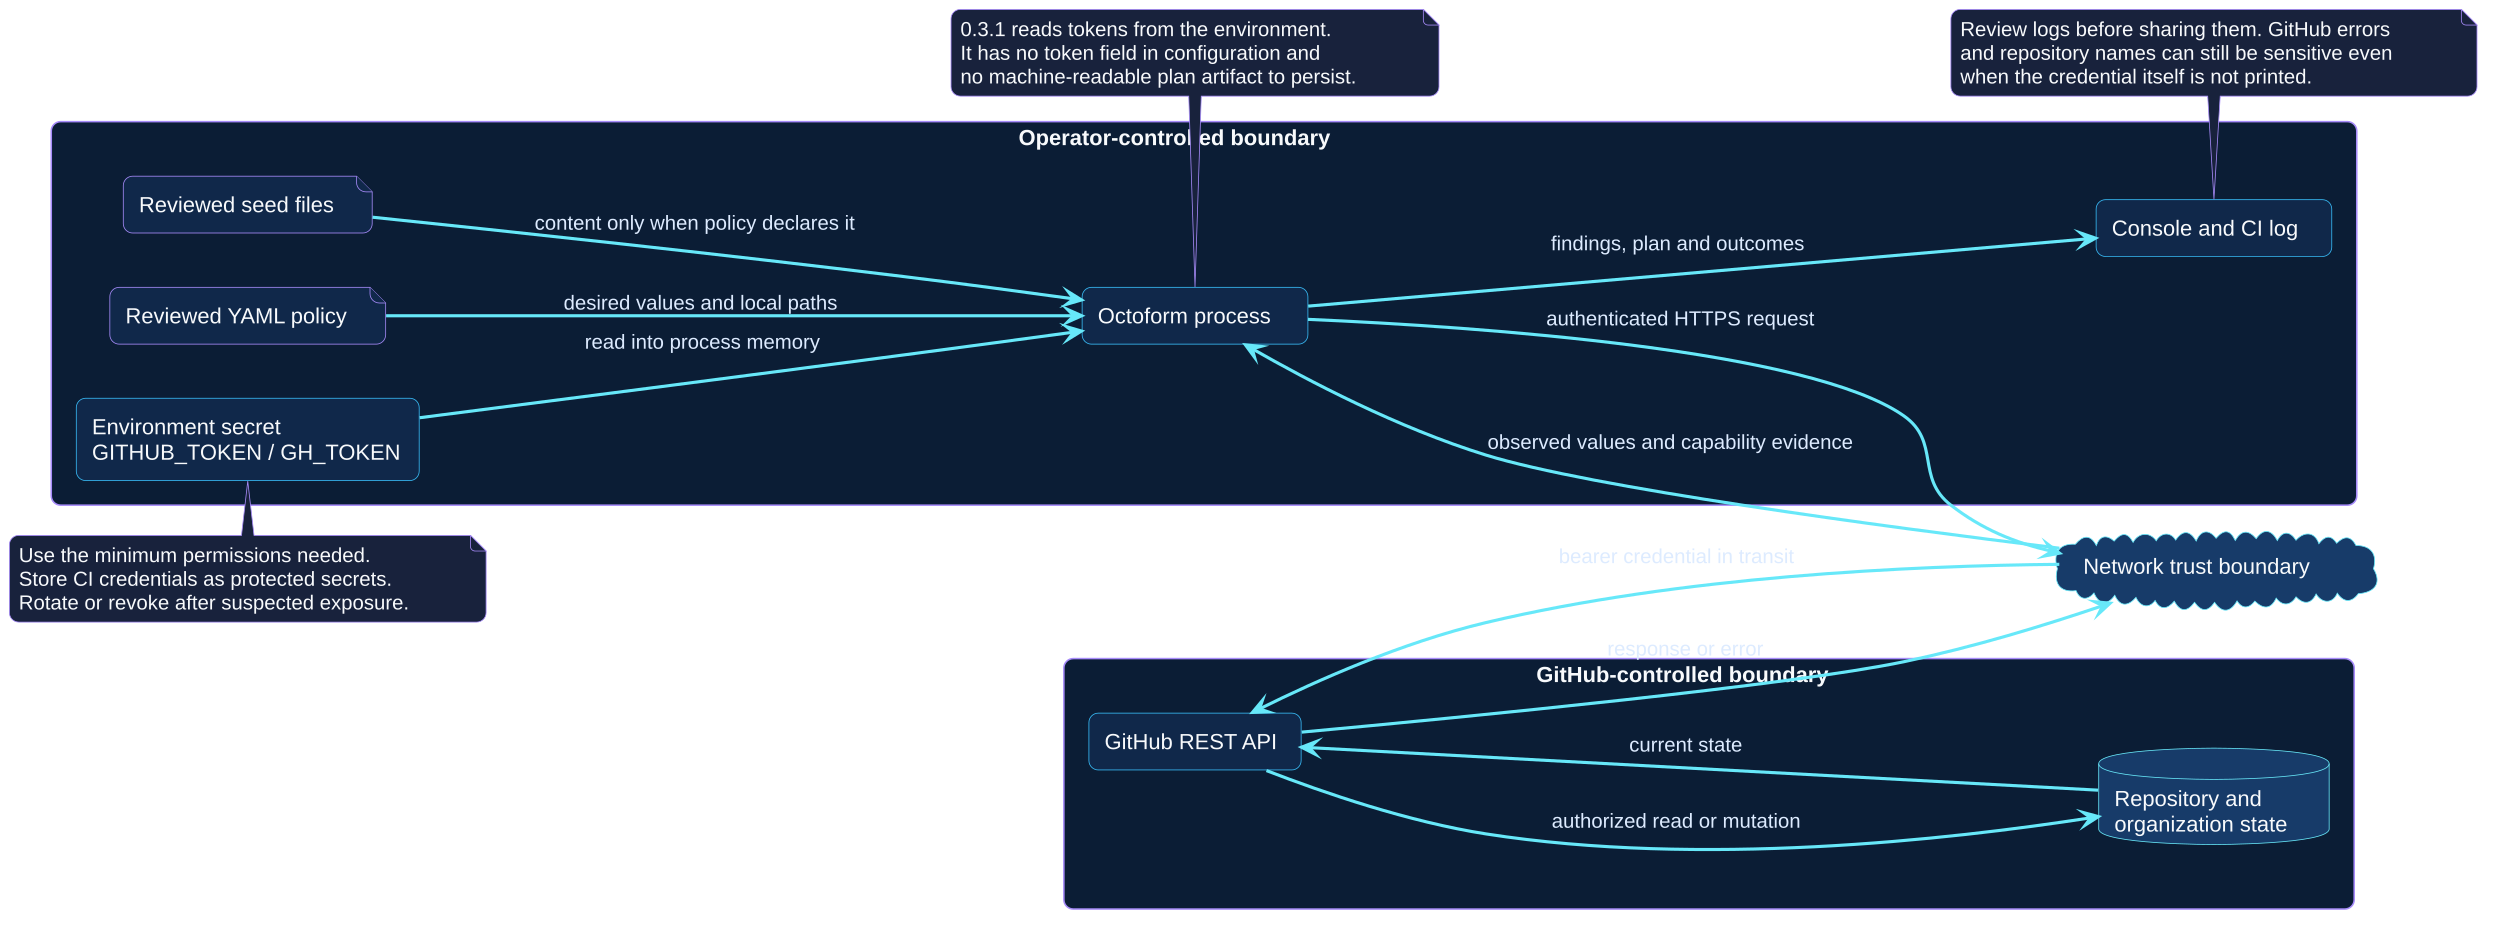
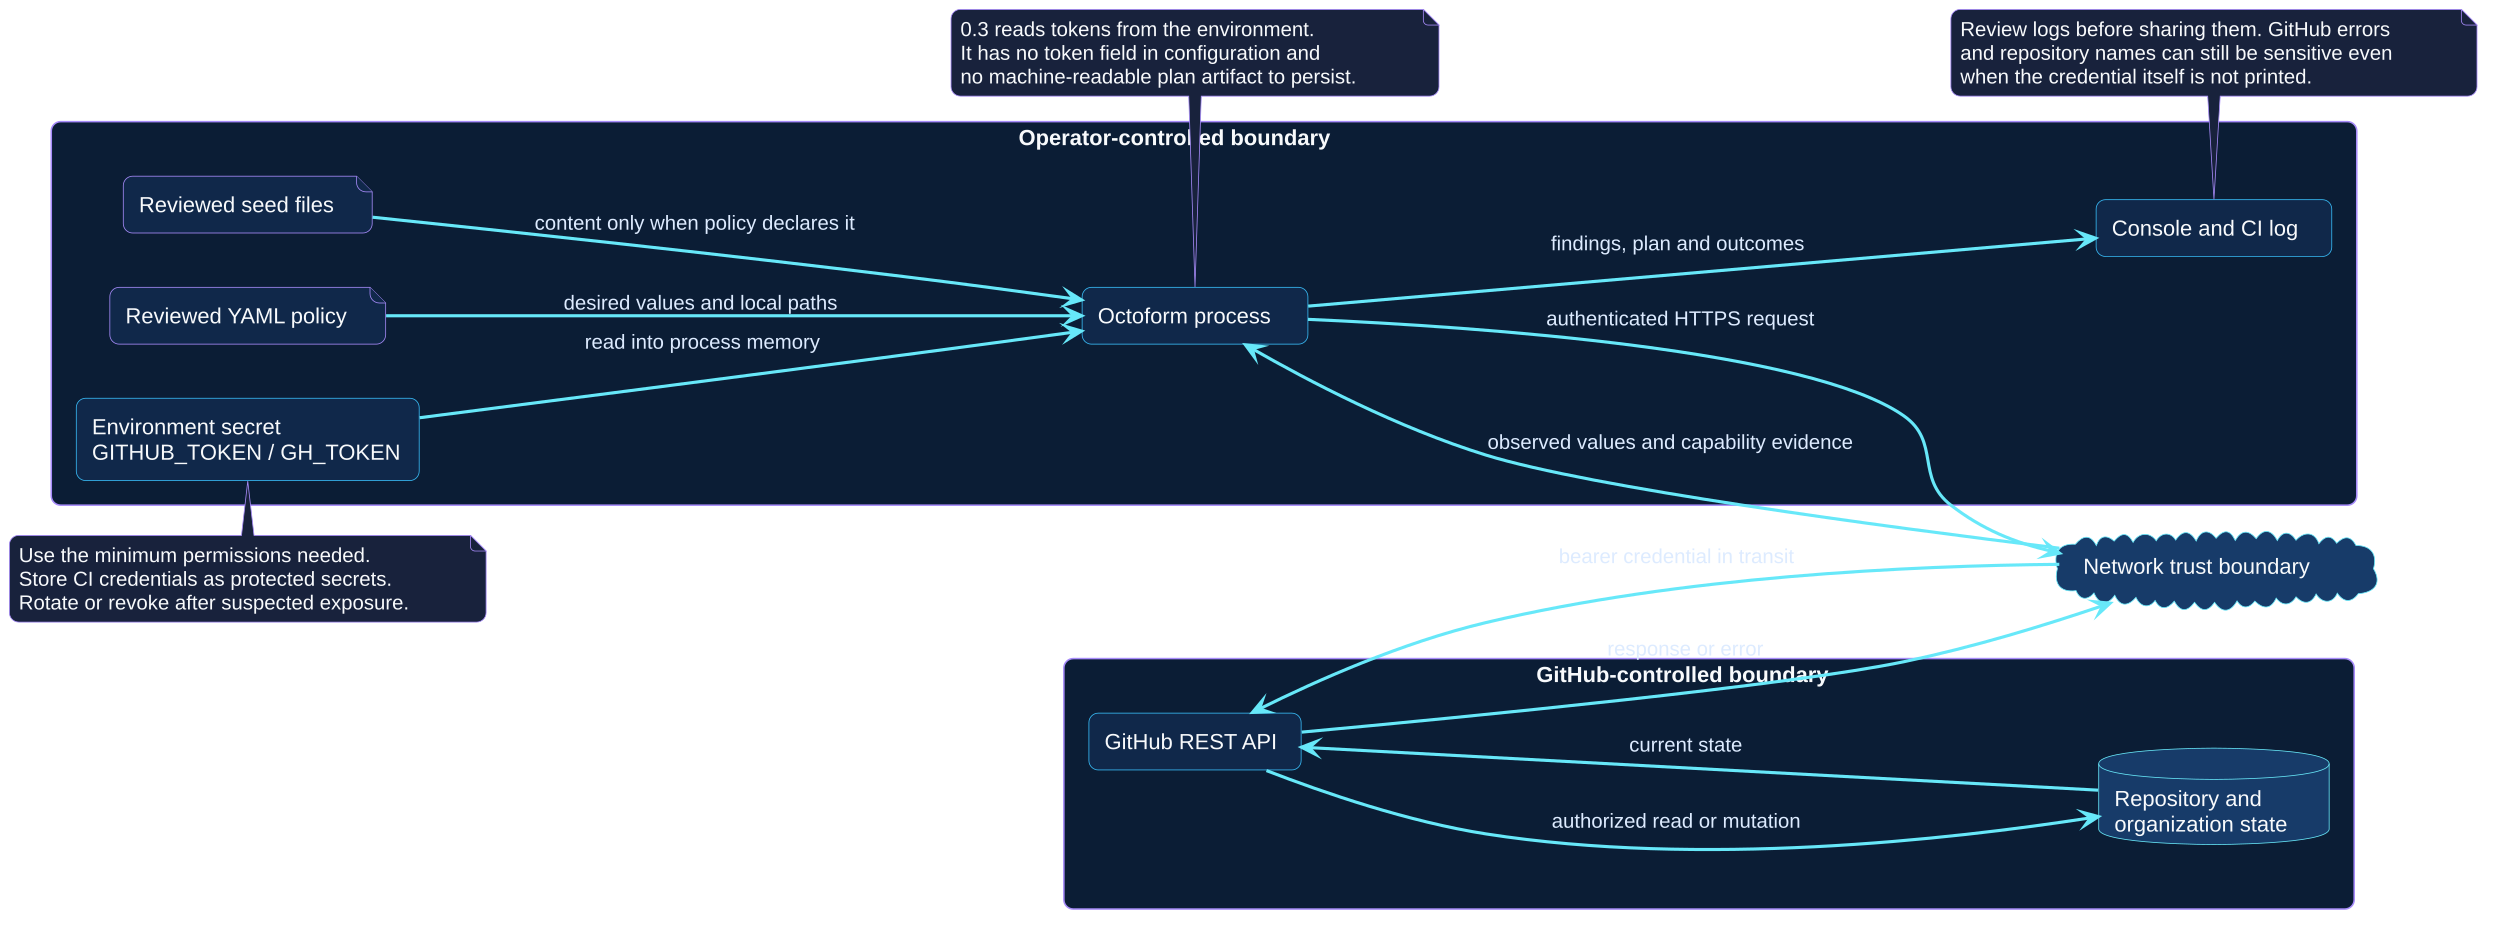
<svg xmlns="http://www.w3.org/2000/svg" contentStyleType="text/css" data-diagram-type="DESCRIPTION" height="594px" preserveAspectRatio="none" style="width:1597px;height:594px;" version="1.1" viewBox="0 0 1597 594" width="1597px" zoomAndPan="magnify">
  <defs />
  <g>
    <g class="cluster" data-qualified-name="Operator-controlled boundary" data-source-line="4" id="ent0001">
      <rect fill="#0B1D35" height="245" rx="6" ry="6" style="stroke:#A78BFA;stroke-width:1;" width="1472.78" x="32.74" y="77.7" />
      <text fill="#F8FAFC" font-family="Arial" font-size="14" font-weight="700" lengthAdjust="spacing" textLength="236.954" x="650.653" y="92.695">Operator-controlled boundary</text>
    </g>
    <g class="cluster" data-qualified-name="GitHub-controlled boundary" data-source-line="13" id="ent0008">
      <rect fill="#0B1D35" height="160" rx="6" ry="6" style="stroke:#A78BFA;stroke-width:1;" width="824.28" x="679.59" y="420.7" />
      <text fill="#F8FAFC" font-family="Arial" font-size="14" font-weight="700" lengthAdjust="spacing" textLength="220.657" x="981.401" y="435.695">GitHub-controlled boundary</text>
    </g>
    <g class="entity" data-qualified-name="Operator-controlled boundary.Config" data-source-line="5" id="ent0002">
      <path d="M70.16,189.55 L70.16,213.847 A6,6 0 0 0 76.16,219.847 L240.361,219.847 A6,6 0 0 0 246.361,213.847 L246.361,193.55 L236.361,183.55 L76.16,183.55 A6,6 0 0 0 70.16,189.55" fill="#10284A" style="stroke:#A78BFA;stroke-width:0.5;" />
      <path d="M236.361,183.55 L236.361,187.55 A6,6 0 0 0 242.361,193.55 L246.361,193.55" fill="#10284A" style="stroke:#A78BFA;stroke-width:0.5;" />
      <text fill="#F8FAFC" font-family="Arial" font-size="14" lengthAdjust="spacing" textLength="156.201" x="80.16" y="206.545">Reviewed YAML policy</text>
    </g>
    <g class="entity" data-qualified-name="Operator-controlled boundary.Seeds" data-source-line="6" id="ent0003">
      <path d="M78.76,118.55 L78.76,142.847 A6,6 0 0 0 84.76,148.847 L231.762,148.847 A6,6 0 0 0 237.762,142.847 L237.762,122.55 L227.762,112.55 L84.76,112.55 A6,6 0 0 0 78.76,118.55" fill="#10284A" style="stroke:#A78BFA;stroke-width:0.5;" />
      <path d="M227.762,112.55 L227.762,116.55 A6,6 0 0 0 233.762,122.55 L237.762,122.55" fill="#10284A" style="stroke:#A78BFA;stroke-width:0.5;" />
      <text fill="#F8FAFC" font-family="Arial" font-size="14" lengthAdjust="spacing" textLength="139.002" x="88.76" y="135.545">Reviewed seed files</text>
    </g>
    <g class="entity" data-qualified-name="Operator-controlled boundary.Secret" data-source-line="7" id="ent0004">
      <rect fill="#10284A" height="52.594" rx="6" ry="6" style="stroke:#38BDF8;stroke-width:0.5;" width="219.042" x="48.74" y="254.4" />
      <text fill="#F8FAFC" font-family="Arial" font-size="14" lengthAdjust="spacing" textLength="137.614" x="58.74" y="277.395">Environment secret</text>
      <text fill="#F8FAFC" font-family="Arial" font-size="14" lengthAdjust="spacing" textLength="199.042" x="58.74" y="293.692">GITHUB_TOKEN / GH_TOKEN</text>
    </g>
    <g class="entity" data-qualified-name="Operator-controlled boundary.Process" data-source-line="8" id="ent0005">
      <rect fill="#10284A" height="36.297" rx="6" ry="6" style="stroke:#38BDF8;stroke-width:0.5;" width="144.216" x="691.27" y="183.55" />
      <text fill="#F8FAFC" font-family="Arial" font-size="14" lengthAdjust="spacing" textLength="124.216" x="701.27" y="206.545">Octoform process</text>
    </g>
    <g class="entity" data-qualified-name="Operator-controlled boundary.Output" data-source-line="9" id="ent0006">
      <rect fill="#10284A" height="36.297" rx="6" ry="6" style="stroke:#38BDF8;stroke-width:0.5;" width="150.512" x="1339.01" y="127.55" />
      <text fill="#F8FAFC" font-family="Arial" font-size="14" lengthAdjust="spacing" textLength="130.512" x="1349.01" y="150.545">Console and CI log</text>
    </g>
    <g class="entity" data-qualified-name="GitHub-controlled boundary.API" data-source-line="14" id="ent0009">
      <rect fill="#10284A" height="36.297" rx="6" ry="6" style="stroke:#38BDF8;stroke-width:0.5;" width="135.575" x="695.59" y="455.55" />
      <text fill="#F8FAFC" font-family="Arial" font-size="14" lengthAdjust="spacing" textLength="115.575" x="705.59" y="478.545">GitHub REST API</text>
    </g>
    <g class="entity" data-qualified-name="GitHub-controlled boundary.State" data-source-line="15" id="ent0010">
      <path d="M1340.66,487.9 C1340.66,477.9 1414.265,477.9 1414.265,477.9 C1414.265,477.9 1487.87,477.9 1487.87,487.9 L1487.87,529.494 C1487.87,539.494 1414.265,539.494 1414.265,539.494 C1414.265,539.494 1340.66,539.494 1340.66,529.494 L1340.66,487.9" fill="#173B69" style="stroke:#67E8F9;stroke-width:0.5;" />
      <path d="M1340.66,487.9 C1340.66,497.9 1414.265,497.9 1414.265,497.9 C1414.265,497.9 1487.87,497.9 1487.87,487.9" fill="none" style="stroke:#67E8F9;stroke-width:0.5;" />
      <text fill="#F8FAFC" font-family="Arial" font-size="14" lengthAdjust="spacing" textLength="105.861" x="1350.66" y="514.895">Repository and</text>
      <text fill="#F8FAFC" font-family="Arial" font-size="14" lengthAdjust="spacing" textLength="127.21" x="1350.66" y="531.192">organization state</text>
    </g>
    <g class="entity" data-qualified-name="Network" data-source-line="12" id="ent0007">
      <path d="M1325.75,347.677 C1330.427,342.15 1335.203,340.984 1339.116,348.463 C1341.432,342.116 1345.592,341.379 1350.528,345.647 C1355.1,340.311 1358.85,339.607 1362.631,346.434 C1366.045,340.18 1373.193,339.524 1377.417,345.45 C1380.351,340.236 1386.48,339.434 1389.81,344.995 C1394.483,338.261 1398.882,338.878 1402.95,345.586 C1405.859,338.65 1410.948,337.784 1415.638,343.848 C1420.559,338.156 1424.411,338.072 1427.884,345.229 C1431.851,338.516 1436.24,338.31 1441.267,344.094 C1446.143,337.099 1451.106,338.547 1454.756,345.297 C1458.237,338.729 1463.01,339.398 1466.693,345.102 C1471.554,339.632 1478.472,339.207 1481.303,347.291 C1484.961,342.609 1488.746,341.097 1492.648,347.031 C1497.354,342.431 1501.534,341.877 1504.96,348.443 C1514.593,348.479 1518.777,354.016 1516.183,363.293 C1522.08,373.268 1515.987,378.634 1506.484,379.245 C1502.104,385.184 1497.163,384.962 1493.063,378.931 C1489.918,386.087 1483.164,385.353 1479.532,379.436 C1476.332,386.069 1471.573,386.28 1466.7,381.282 C1463.282,386.851 1458.136,387.466 1454.031,382.076 C1450.45,389.548 1445.742,389.076 1440.381,384.014 C1436.75,388.605 1432.524,389.321 1429.034,383.856 C1424.938,390.957 1419.715,392.167 1414.687,384.78 C1410.231,391.056 1406.309,390.817 1401.874,384.759 C1397.104,391.012 1392.973,391.127 1388.904,384.075 C1384.934,388.829 1380.226,390.372 1376.694,383.611 C1372.359,389.387 1366.967,387.192 1364.466,381.634 C1359.513,387.205 1354.503,388.012 1350.909,380.252 C1346.12,387.072 1340.875,386.258 1337.634,378.812 C1333.695,383.498 1328.704,383.541 1326.196,377.312 C1316.019,378.597 1311.787,372.827 1314.26,363.32 C1311.363,353.998 1314.887,346.893 1325.75,347.677" fill="#173B69" style="stroke:#67E8F9;stroke-width:0.5;" />
      <text fill="#F8FAFC" font-family="Arial" font-size="14" lengthAdjust="spacing" textLength="166.961" x="1330.79" y="366.545">Network trust boundary</text>
    </g>
    <g class="entity" data-qualified-name="GMN21" data-source-line="30" id="ent0022">
      <path d="M6,348 L6,391.398 A6,6 0 0 0 12,397.398 L304.518,397.398 A6,6 0 0 0 310.518,391.398 L310.518,352 L300.518,342 L162.26,342 L158.26,307.32 L154.26,342 L12,342 A6,6 0 0 0 6,348" fill="#18223C" style="stroke:#A78BFA;stroke-width:0.5;" />
      <path d="M300.518,342 L300.518,349 A3,3 0 0 0 303.518,352 L310.518,352 L300.518,342" fill="#18223C" style="stroke:#A78BFA;stroke-width:0.5;" />
      <text fill="#F8FAFC" font-family="Arial" font-size="13" lengthAdjust="spacing" textLength="254.706" x="12" y="359.067">Use the minimum permissions needed.</text>
      <text fill="#F8FAFC" font-family="Arial" font-size="13" lengthAdjust="spacing" textLength="269.401" x="12" y="374.2">Store CI credentials as protected secrets.</text>
      <text fill="#F8FAFC" font-family="Arial" font-size="13" lengthAdjust="spacing" textLength="283.518" x="12" y="389.332">Rotate or revoke after suspected exposure.</text>
    </g>
    <g class="entity" data-qualified-name="GMN24" data-source-line="36" id="ent0025">
      <path d="M607.52,12 L607.52,55.398 A6,6 0 0 0 613.52,61.398 L759.37,61.398 L763.37,183.32 L767.37,61.398 L913.23,61.398 A6,6 0 0 0 919.23,55.398 L919.23,16 L909.23,6 L613.52,6 A6,6 0 0 0 607.52,12" fill="#18223C" style="stroke:#A78BFA;stroke-width:0.5;" />
      <path d="M909.23,6 L909.23,13 A3,3 0 0 0 912.23,16 L919.23,16 L909.23,6" fill="#18223C" style="stroke:#A78BFA;stroke-width:0.5;" />
-       <text fill="#F8FAFC" font-family="Arial" font-size="13" lengthAdjust="spacing" textLength="272.746" x="613.52" y="23.067">0.3.1 reads tokens from the environment.</text>
+       <text fill="#F8FAFC" font-family="Arial" font-size="13" lengthAdjust="spacing" textLength="260.343" x="613.52" y="23.067">0.3 reads tokens from the environment.</text>
      <text fill="#F8FAFC" font-family="Arial" font-size="13" lengthAdjust="spacing" textLength="264.437" x="613.52" y="38.2">It has no token field in configuration and</text>
      <text fill="#F8FAFC" font-family="Arial" font-size="13" lengthAdjust="spacing" textLength="290.71" x="613.52" y="53.333">no machine-readable plan artifact to persist.</text>
    </g>
    <g class="entity" data-qualified-name="GMN27" data-source-line="42" id="ent0028">
      <path d="M1246.23,12 L1246.23,55.398 A6,6 0 0 0 1252.23,61.398 L1410.27,61.398 L1414.27,127.32 L1418.27,61.398 L1576.309,61.398 A6,6 0 0 0 1582.309,55.398 L1582.309,16 L1572.309,6 L1252.23,6 A6,6 0 0 0 1246.23,12" fill="#18223C" style="stroke:#A78BFA;stroke-width:0.5;" />
      <path d="M1572.309,6 L1572.309,13 A3,3 0 0 0 1575.309,16 L1582.309,16 L1572.309,6" fill="#18223C" style="stroke:#A78BFA;stroke-width:0.5;" />
      <text fill="#F8FAFC" font-family="Arial" font-size="13" lengthAdjust="spacing" textLength="310.838" x="1252.23" y="23.067">Review logs before sharing them. GitHub errors</text>
      <text fill="#F8FAFC" font-family="Arial" font-size="13" lengthAdjust="spacing" textLength="315.079" x="1252.23" y="38.2">and repository names can still be sensitive even</text>
      <text fill="#F8FAFC" font-family="Arial" font-size="13" lengthAdjust="spacing" textLength="260.774" x="1252.23" y="53.333">when the credential itself is not printed.</text>
    </g>
    <g class="link" data-entity-1="ent0002" data-entity-2="ent0005" data-link-type="dependency" data-source-line="18" id="lnk11">
      <path d="M246.63,201.7 C366.61,201.7 575.06,201.7 685.99,201.7" fill="none" id="Config-to-Process" style="stroke:#67E8F9;stroke-width:2;" />
      <polygon fill="#67E8F9" points="690.99,201.7,681.99,197.7,685.99,201.7,681.99,205.7,690.99,201.7" style="stroke:#67E8F9;stroke-width:2;stroke-linejoin:miter;stroke-miterlimit:10;" />
      <text fill="#DDEBFF" font-family="Arial" font-size="13" lengthAdjust="spacing" textLength="198.117" x="360.02" y="197.767">desired values and local paths</text>
    </g>
    <g class="link" data-entity-1="ent0003" data-entity-2="ent0005" data-link-type="dependency" data-source-line="19" id="lnk12">
      <path d="M237.96,138.76 C322.08,147.52 459.33,162.21 577.52,176.7 C614.97,181.29 651.657,186.196 685.927,190.926" fill="none" id="Seeds-to-Process" style="stroke:#67E8F9;stroke-width:2;" />
      <polygon fill="#67E8F9" points="690.88,191.61,682.511,186.417,685.927,190.926,681.418,194.342,690.88,191.61" style="stroke:#67E8F9;stroke-width:2;stroke-linejoin:miter;stroke-miterlimit:10;" />
      <text fill="#DDEBFF" font-family="Arial" font-size="13" lengthAdjust="spacing" textLength="235.111" x="341.52" y="146.747">content only when policy declares it</text>
    </g>
    <g class="link" data-entity-1="ent0004" data-entity-2="ent0005" data-link-type="dependency" data-source-line="20" id="lnk13">
      <path d="M268.05,266.84 C352.48,256.03 472.45,240.59 577.52,226.7 C614.92,221.76 651.605,216.802 685.885,212.152" fill="none" id="Secret-to-Process" style="stroke:#67E8F9;stroke-width:2;" />
      <polygon fill="#67E8F9" points="690.84,211.48,681.384,208.726,685.885,212.152,682.459,216.653,690.84,211.48" style="stroke:#67E8F9;stroke-width:2;stroke-linejoin:miter;stroke-miterlimit:10;" />
      <text fill="#DDEBFF" font-family="Arial" font-size="13" lengthAdjust="spacing" textLength="171.418" x="373.52" y="222.767">read into process memory</text>
    </g>
    <g class="link" data-entity-1="ent0005" data-entity-2="ent0007" data-link-type="dependency" data-source-line="21" id="lnk14">
      <path d="M835.54,204 C947.02,208.87 1156.31,223.51 1216.23,265.7 C1239.64,282.18 1223.57,305.2 1246.23,322.7 C1266.14,338.09 1286.244,346.409 1310.754,352.209" fill="none" id="Process-to-Network" style="stroke:#67E8F9;stroke-width:2;" />
      <polygon fill="#67E8F9" points="1315.62,353.36,1307.783,347.395,1310.754,352.209,1305.941,355.18,1315.62,353.36" style="stroke:#67E8F9;stroke-width:2;stroke-linejoin:miter;stroke-miterlimit:10;" />
      <text fill="#DDEBFF" font-family="Arial" font-size="13" lengthAdjust="spacing" textLength="190.665" x="987.73" y="207.867">authenticated HTTPS request</text>
    </g>
    <g class="link" data-entity-1="ent0007" data-entity-2="ent0005" data-link-type="dependency" data-source-line="26" id="lnk19">
      <path d="M1315.53,350.2 C1200.21,336.03 1015.74,311.3 949.23,290.7 C892.58,273.16 835.761,243.272 799.921,222.782" fill="none" id="Network-to-Process" style="stroke:#67E8F9;stroke-width:2;" />
      <polygon fill="#67E8F9" points="795.58,220.3,801.408,228.239,799.921,222.782,805.379,221.294,795.58,220.3" style="stroke:#67E8F9;stroke-width:2;stroke-linejoin:miter;stroke-miterlimit:10;" />
      <text fill="#DDEBFF" font-family="Arial" font-size="13" lengthAdjust="spacing" textLength="265.681" x="950.23" y="286.767">observed values and capability evidence</text>
    </g>
    <g class="link" data-entity-1="ent0007" data-entity-2="ent0009" data-link-type="dependency" data-source-line="22" id="lnk15">
      <path d="M1315.48,360.49 C1220.61,361.37 1073.23,368.18 949.23,397.7 C895.22,410.56 840.99,434.81 804.56,452.86" fill="none" id="Network-to-API" style="stroke:#67E8F9;stroke-width:2;" />
      <polygon fill="#67E8F9" points="800.08,455.08,809.92,454.668,804.56,452.86,806.369,447.5,800.08,455.08" style="stroke:#67E8F9;stroke-width:2;stroke-linejoin:miter;stroke-miterlimit:10;" />
      <text fill="#DDEBFF" font-family="Arial" font-size="13" lengthAdjust="spacing" textLength="174.548" x="995.73" y="359.737">bearer credential in transit</text>
    </g>
    <g class="link" data-entity-1="ent0009" data-entity-2="ent0007" data-link-type="dependency" data-source-line="25" id="lnk18">
      <path d="M831.56,467.68 C938.95,457.79 1144.46,437.72 1216.23,422.7 C1260.92,413.35 1305.235,399.785 1343.215,386.915" fill="none" id="API-to-Network" style="stroke:#67E8F9;stroke-width:2;" />
      <polygon fill="#67E8F9" points="1347.95,385.31,1338.142,384.41,1343.215,386.915,1340.71,391.987,1347.95,385.31" style="stroke:#67E8F9;stroke-width:2;stroke-linejoin:miter;stroke-miterlimit:10;" />
      <text fill="#DDEBFF" font-family="Arial" font-size="13" lengthAdjust="spacing" textLength="112.88" x="1026.73" y="418.767">response or error</text>
    </g>
    <g class="link" data-entity-1="ent0009" data-entity-2="ent0010" data-link-type="dependency" data-source-line="23" id="lnk16">
      <path d="M809.01,492.25 C845.88,506.51 899.96,525.03 949.23,532.7 C1086.33,554.05 1243.729,536.646 1335.509,522.416" fill="none" id="API-to-State" style="stroke:#67E8F9;stroke-width:2;" />
      <polygon fill="#67E8F9" points="1340.45,521.65,1330.943,519.076,1335.509,522.416,1332.169,526.982,1340.45,521.65" style="stroke:#67E8F9;stroke-width:2;stroke-linejoin:miter;stroke-miterlimit:10;" />
      <text fill="#DDEBFF" font-family="Arial" font-size="13" lengthAdjust="spacing" textLength="183.65" x="991.23" y="528.767">authorized read or mutation</text>
    </g>
    <g class="link" data-entity-1="ent0010" data-entity-2="ent0009" data-link-type="dependency" data-source-line="24" id="lnk17">
      <path d="M1340.21,504.76 C1213.29,497.91 958.923,484.189 836.363,477.579" fill="none" id="State-to-API" style="stroke:#67E8F9;stroke-width:2;" />
      <polygon fill="#67E8F9" points="831.37,477.31,840.141,481.789,836.363,477.579,840.572,473.8,831.37,477.31" style="stroke:#67E8F9;stroke-width:2;stroke-linejoin:miter;stroke-miterlimit:10;" />
      <text fill="#DDEBFF" font-family="Arial" font-size="13" lengthAdjust="spacing" textLength="84.475" x="1040.73" y="480.107">current state</text>
    </g>
    <g class="link" data-entity-1="ent0005" data-entity-2="ent0006" data-link-type="dependency" data-source-line="27" id="lnk20">
      <path d="M835.67,195.55 C959.38,184.87 1207.619,163.45 1333.629,152.57" fill="none" id="Process-to-Output" style="stroke:#67E8F9;stroke-width:2;" />
      <polygon fill="#67E8F9" points="1338.61,152.14,1329.299,148.929,1333.629,152.57,1329.987,156.899,1338.61,152.14" style="stroke:#67E8F9;stroke-width:2;stroke-linejoin:miter;stroke-miterlimit:10;" />
      <text fill="#DDEBFF" font-family="Arial" font-size="13" lengthAdjust="spacing" textLength="184.438" x="990.73" y="159.877">findings, plan and outcomes</text>
    </g>
  </g>
</svg>
